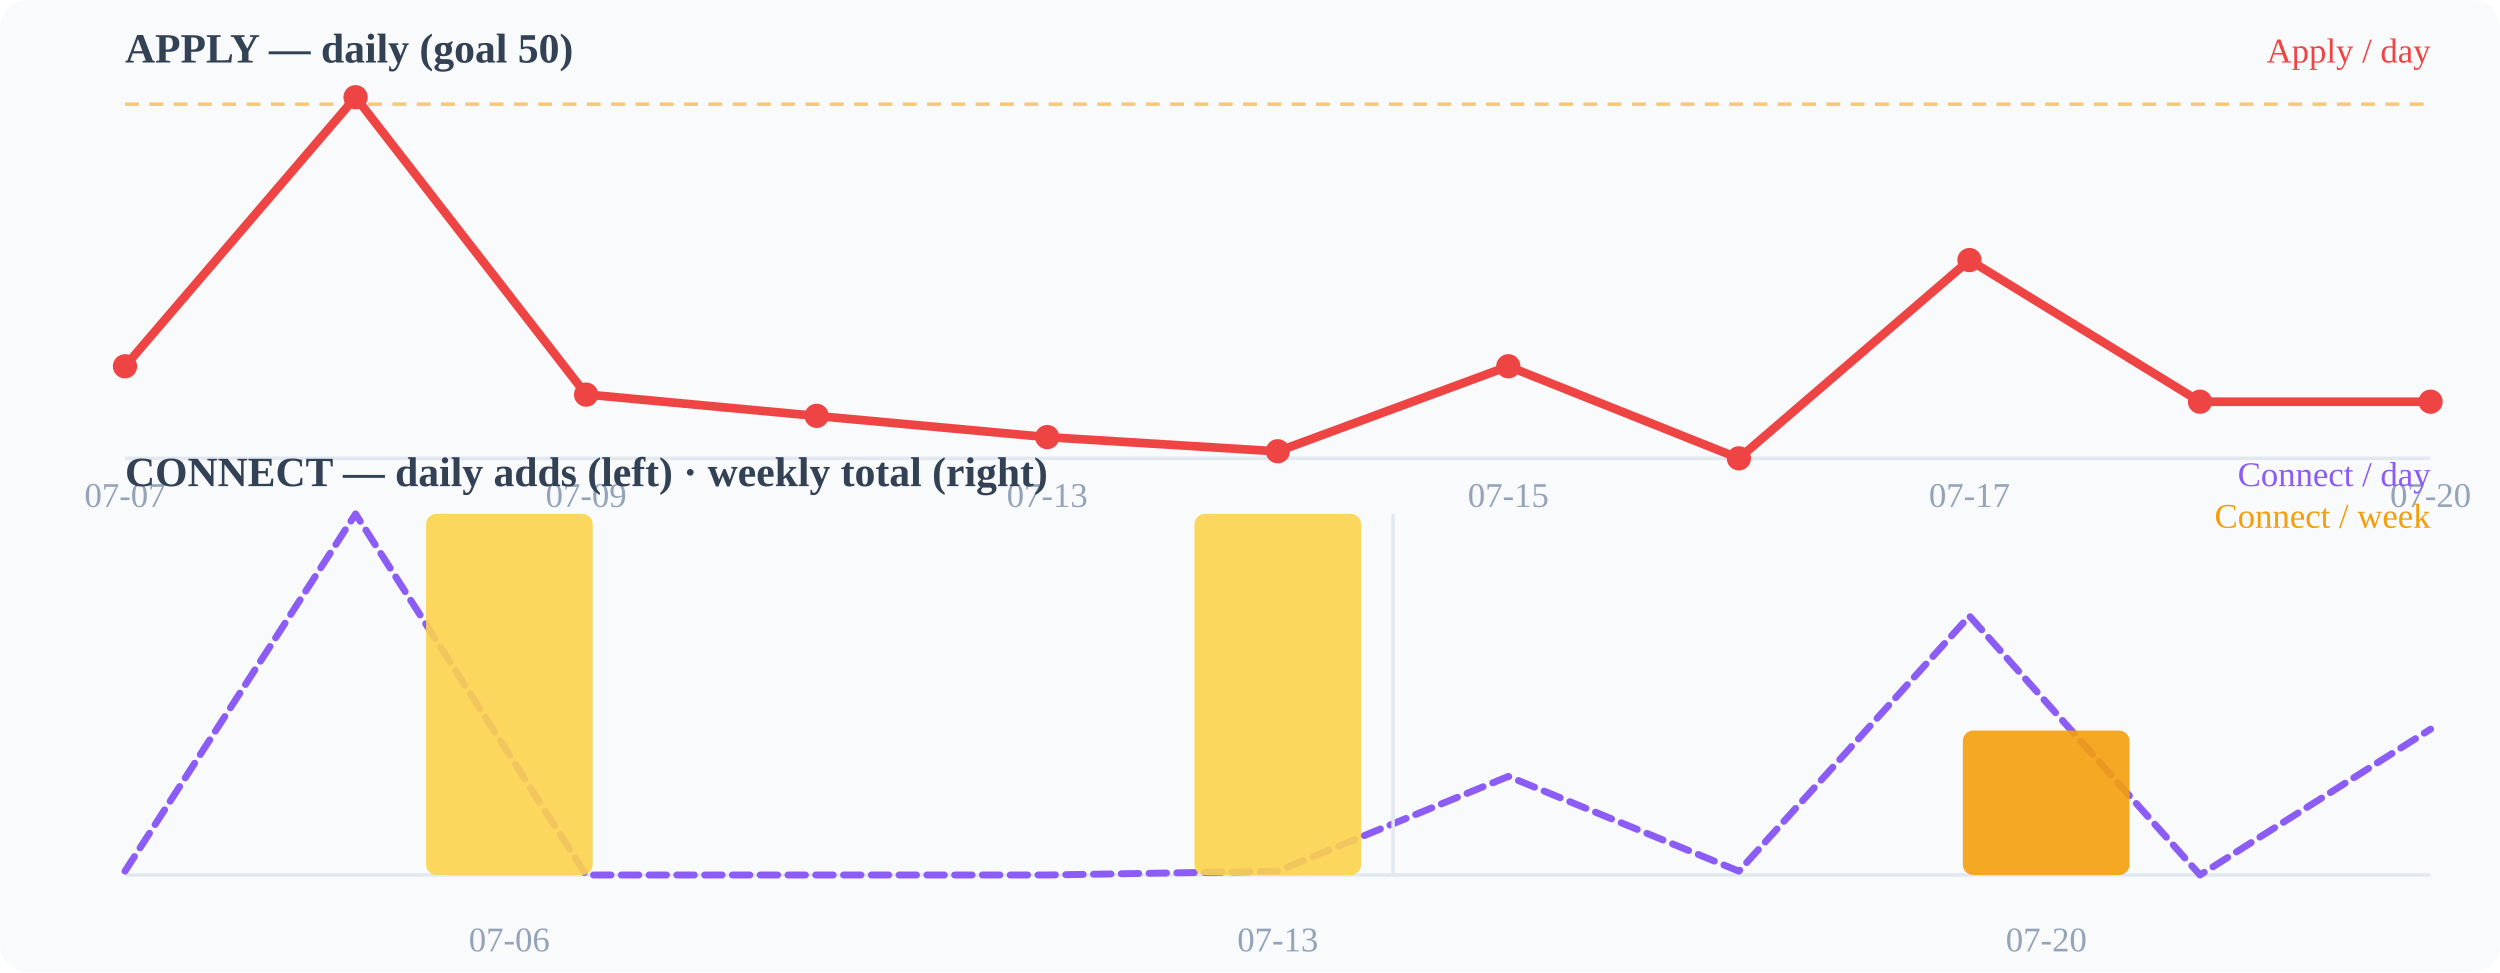
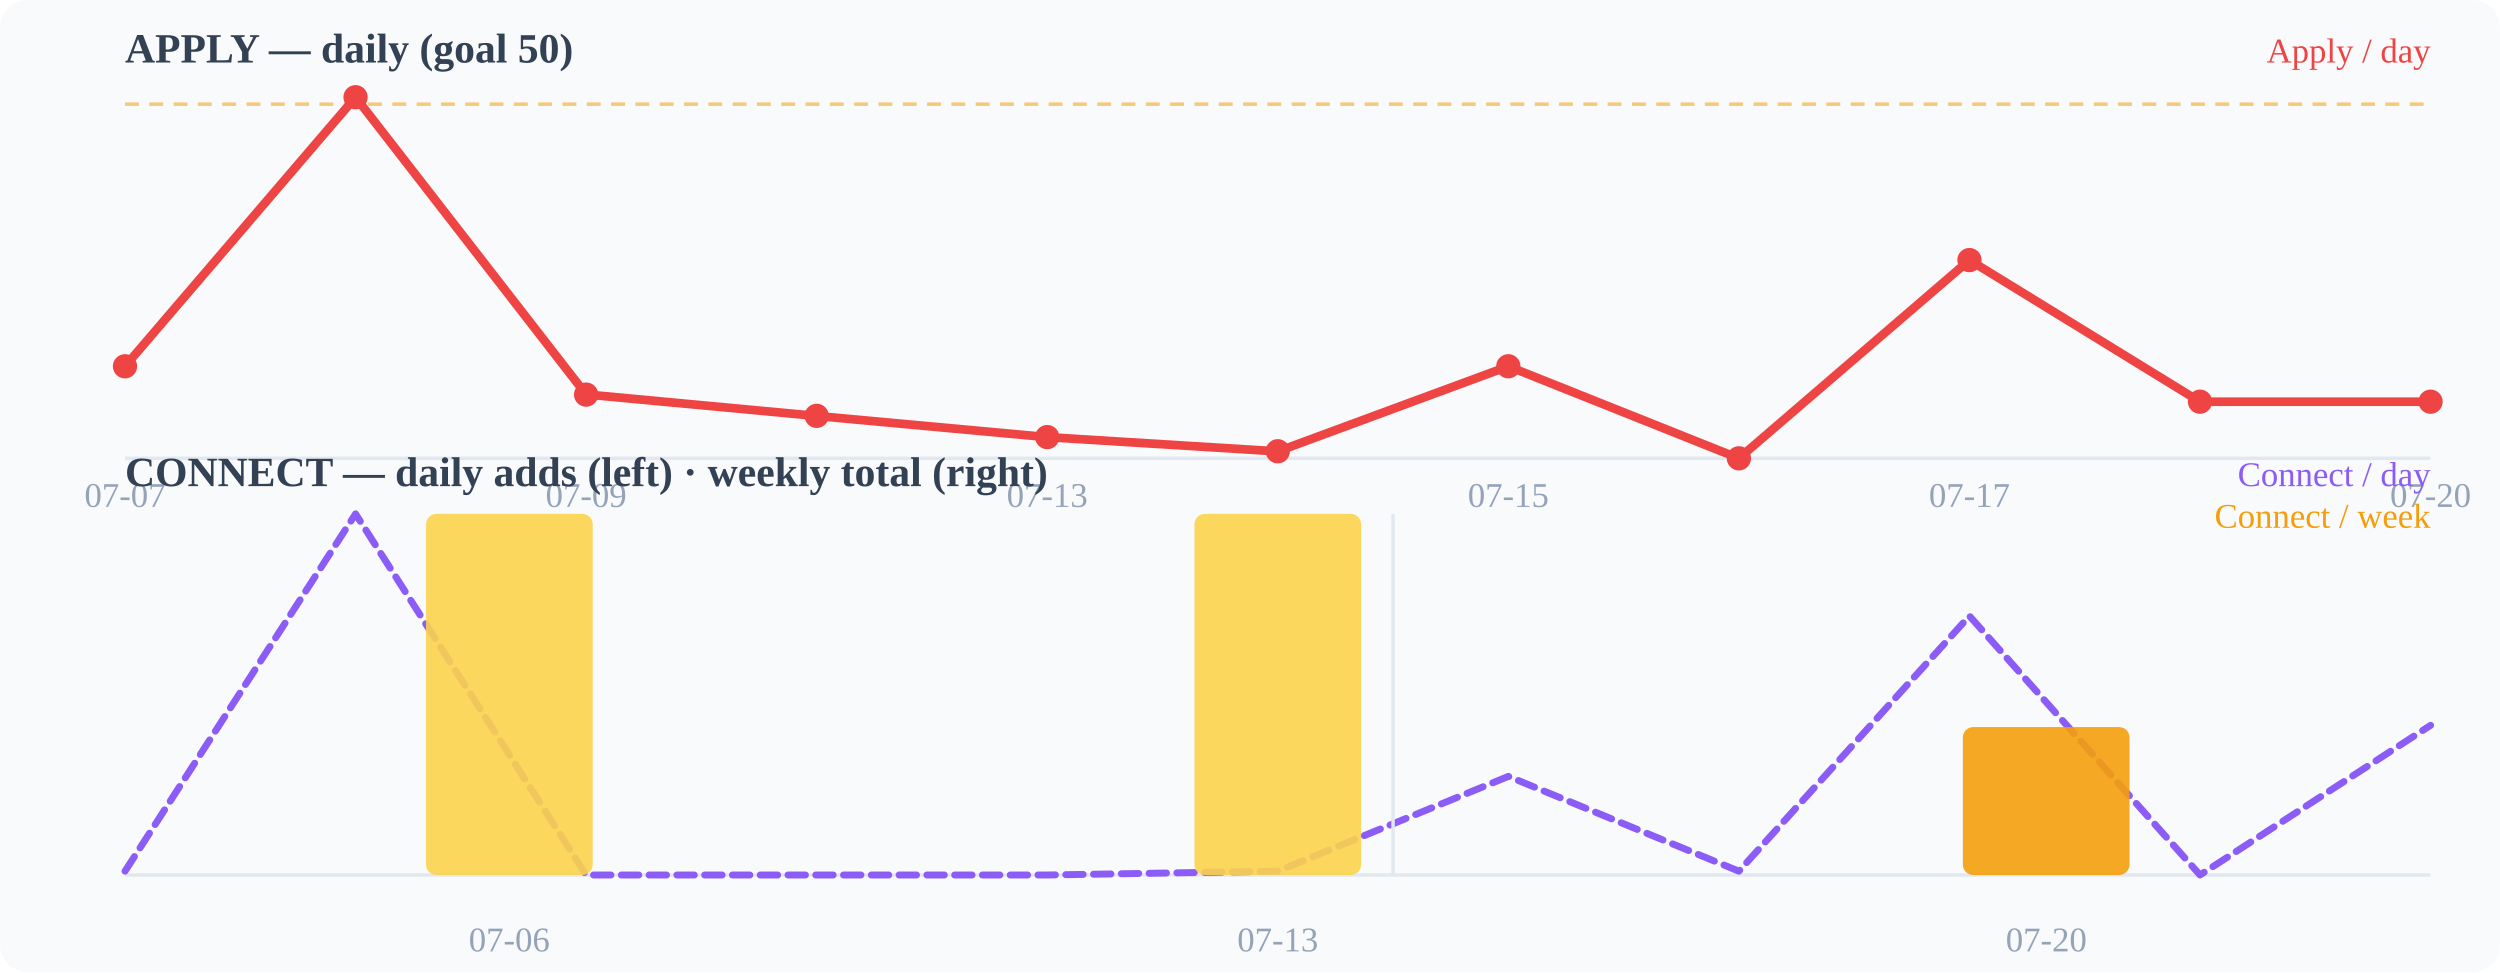
<svg xmlns="http://www.w3.org/2000/svg" width="720" height="280" viewBox="0 0 720 280">
  <rect width="720" height="280" fill="#f8fafc" rx="8" />
  <text x="36" y="18" font-size="12" font-weight="600" fill="#334155">APPLY — daily (goal 50)</text>
  <line x1="36" y1="132" x2="700" y2="132" stroke="#e2e8f0" stroke-width="1" />
  <line x1="36" y1="30.0" x2="700" y2="30.0" stroke="#f59e0b" stroke-width="1" stroke-dasharray="4 3" opacity="0.55" />
  <polyline points="36.0,105.5 102.4,28.0 168.8,113.6 235.2,119.8 301.6,125.9 368.0,130.0 434.4,105.5 500.8,132.0 567.2,74.9 633.6,115.7 700.0,115.7" fill="none" stroke="#ef4444" stroke-width="2.5" stroke-linecap="round" stroke-linejoin="round" />
  <circle cx="36" cy="105.49" r="3.5" fill="#ef4444" />
  <circle cx="102.4" cy="28" r="3.5" fill="#ef4444" />
  <circle cx="168.8" cy="113.647" r="3.5" fill="#ef4444" />
  <circle cx="235.2" cy="119.765" r="3.5" fill="#ef4444" />
  <circle cx="301.6" cy="125.882" r="3.5" fill="#ef4444" />
  <circle cx="368" cy="129.961" r="3.5" fill="#ef4444" />
  <circle cx="434.4" cy="105.49" r="3.5" fill="#ef4444" />
  <circle cx="500.8" cy="132" r="3.5" fill="#ef4444" />
  <circle cx="567.2" cy="74.902" r="3.5" fill="#ef4444" />
  <circle cx="633.6" cy="115.686" r="3.5" fill="#ef4444" />
  <circle cx="700" cy="115.686" r="3.5" fill="#ef4444" />
  <text x="36" y="146" font-size="10" fill="#94a3b8" text-anchor="middle">07-07</text>
  <text x="168.8" y="146" font-size="10" fill="#94a3b8" text-anchor="middle">07-09</text>
  <text x="301.6" y="146" font-size="10" fill="#94a3b8" text-anchor="middle">07-13</text>
  <text x="434.4" y="146" font-size="10" fill="#94a3b8" text-anchor="middle">07-15</text>
  <text x="567.2" y="146" font-size="10" fill="#94a3b8" text-anchor="middle">07-17</text>
  <text x="700" y="146" font-size="10" fill="#94a3b8" text-anchor="middle">07-20</text>
  <text x="36" y="140" font-size="12" font-weight="600" fill="#334155">CONNECT — daily adds (left) · weekly total (right)</text>
  <line x1="36" y1="252" x2="700" y2="252" stroke="#e2e8f0" stroke-width="1" />
-   <polyline points="36.0,250.9 102.4,148.0 168.8,252.0 235.2,252.0 301.6,252.0 368.0,250.9 434.4,223.6 500.8,250.9 567.2,177.4 633.6,252.0 700.0,210.0" fill="none" stroke="#8b5cf6" stroke-width="2" stroke-linecap="round" stroke-linejoin="round" stroke-dasharray="5 3" />
+   <polyline points="36.0,250.9 102.4,148.0 168.8,252.0 235.2,252.0 301.6,252.0 368.0,250.9 434.4,223.6 500.8,250.9 567.2,177.4 633.6,252.0 700.0,208.9" fill="none" stroke="#8b5cf6" stroke-width="2" stroke-linecap="round" stroke-linejoin="round" stroke-dasharray="5 3" />
  <rect x="122.7" y="148.0" width="48" height="104.0" rx="3" fill="#fcd34d" opacity="0.9" />
  <rect x="344.0" y="148.0" width="48" height="104.0" rx="3" fill="#fcd34d" opacity="0.9" />
-   <rect x="565.3" y="210.4" width="48" height="41.6" rx="3" fill="#f59e0b" opacity="0.9" />
+   <rect x="565.3" y="209.4" width="48" height="42.6" rx="3" fill="#f59e0b" opacity="0.9" />
  <line x1="401.2" y1="148" x2="401.2" y2="252" stroke="#e2e8f0" stroke-width="1" />
  <text x="146.667" y="274" font-size="10" fill="#94a3b8" text-anchor="middle">07-06</text>
  <text x="368" y="274" font-size="10" fill="#94a3b8" text-anchor="middle">07-13</text>
  <text x="589.333" y="274" font-size="10" fill="#94a3b8" text-anchor="middle">07-20</text>
  <text x="700" y="18" font-size="10" fill="#ef4444" text-anchor="end">Apply / day</text>
  <text x="700" y="140" font-size="10" fill="#8b5cf6" text-anchor="end">Connect / day</text>
  <text x="700" y="152" font-size="10" fill="#f59e0b" text-anchor="end">Connect / week</text>
</svg>
